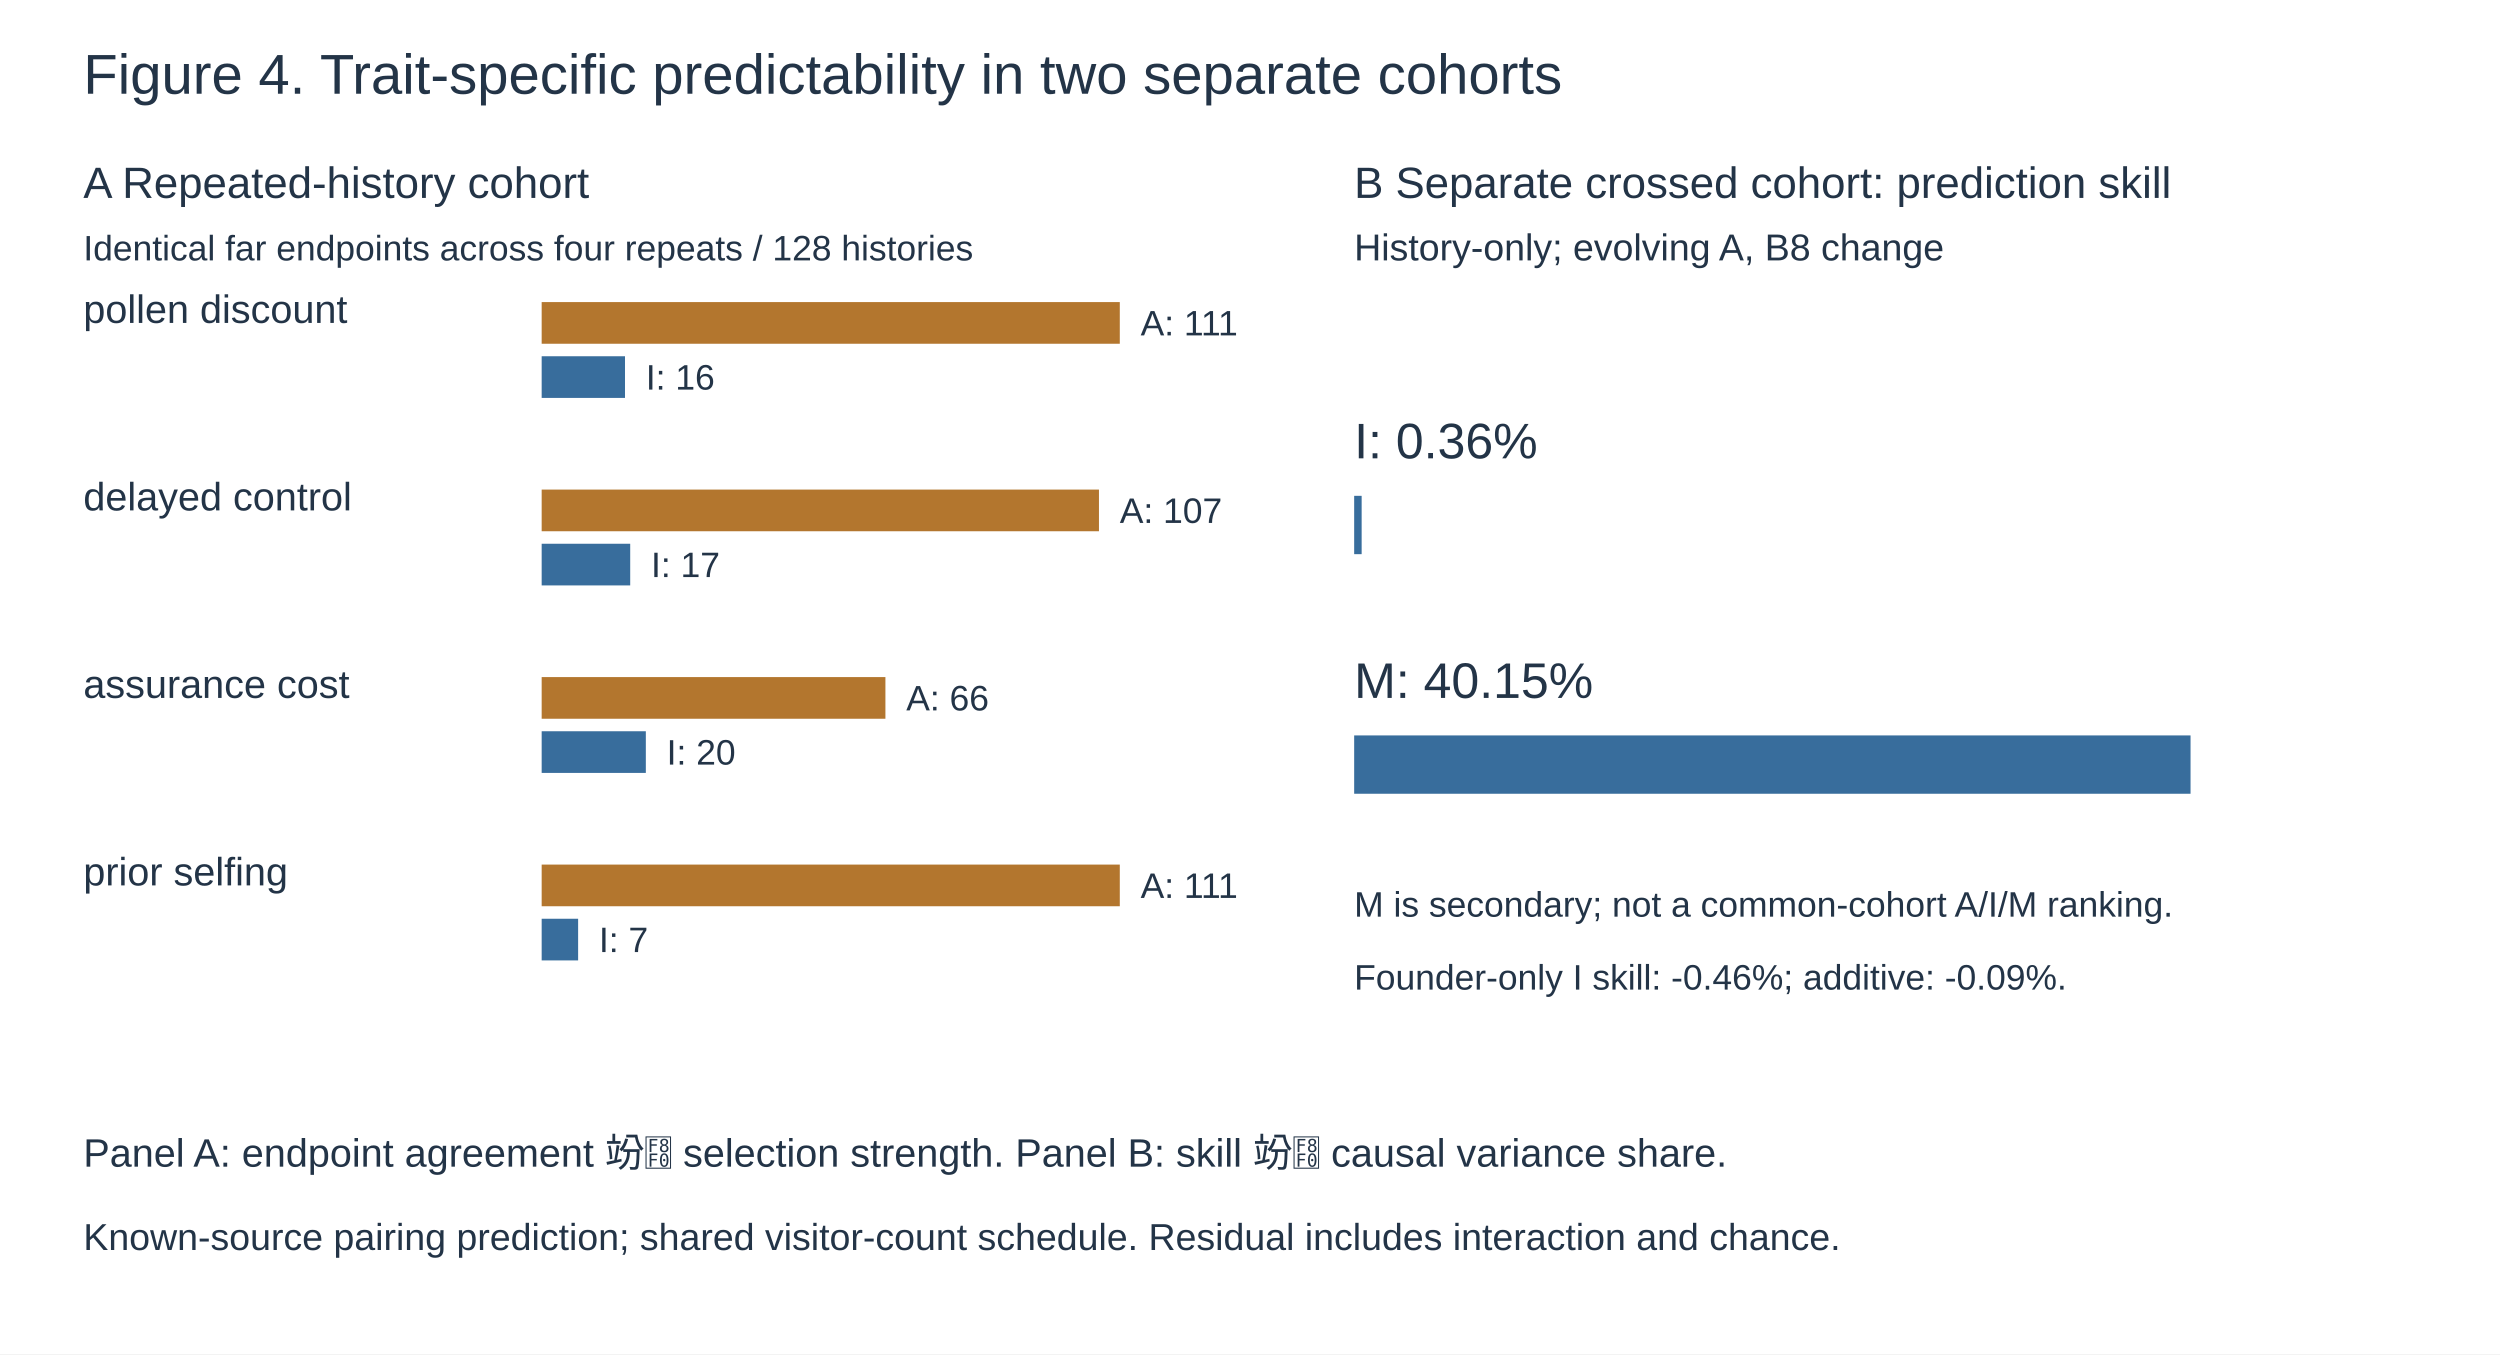
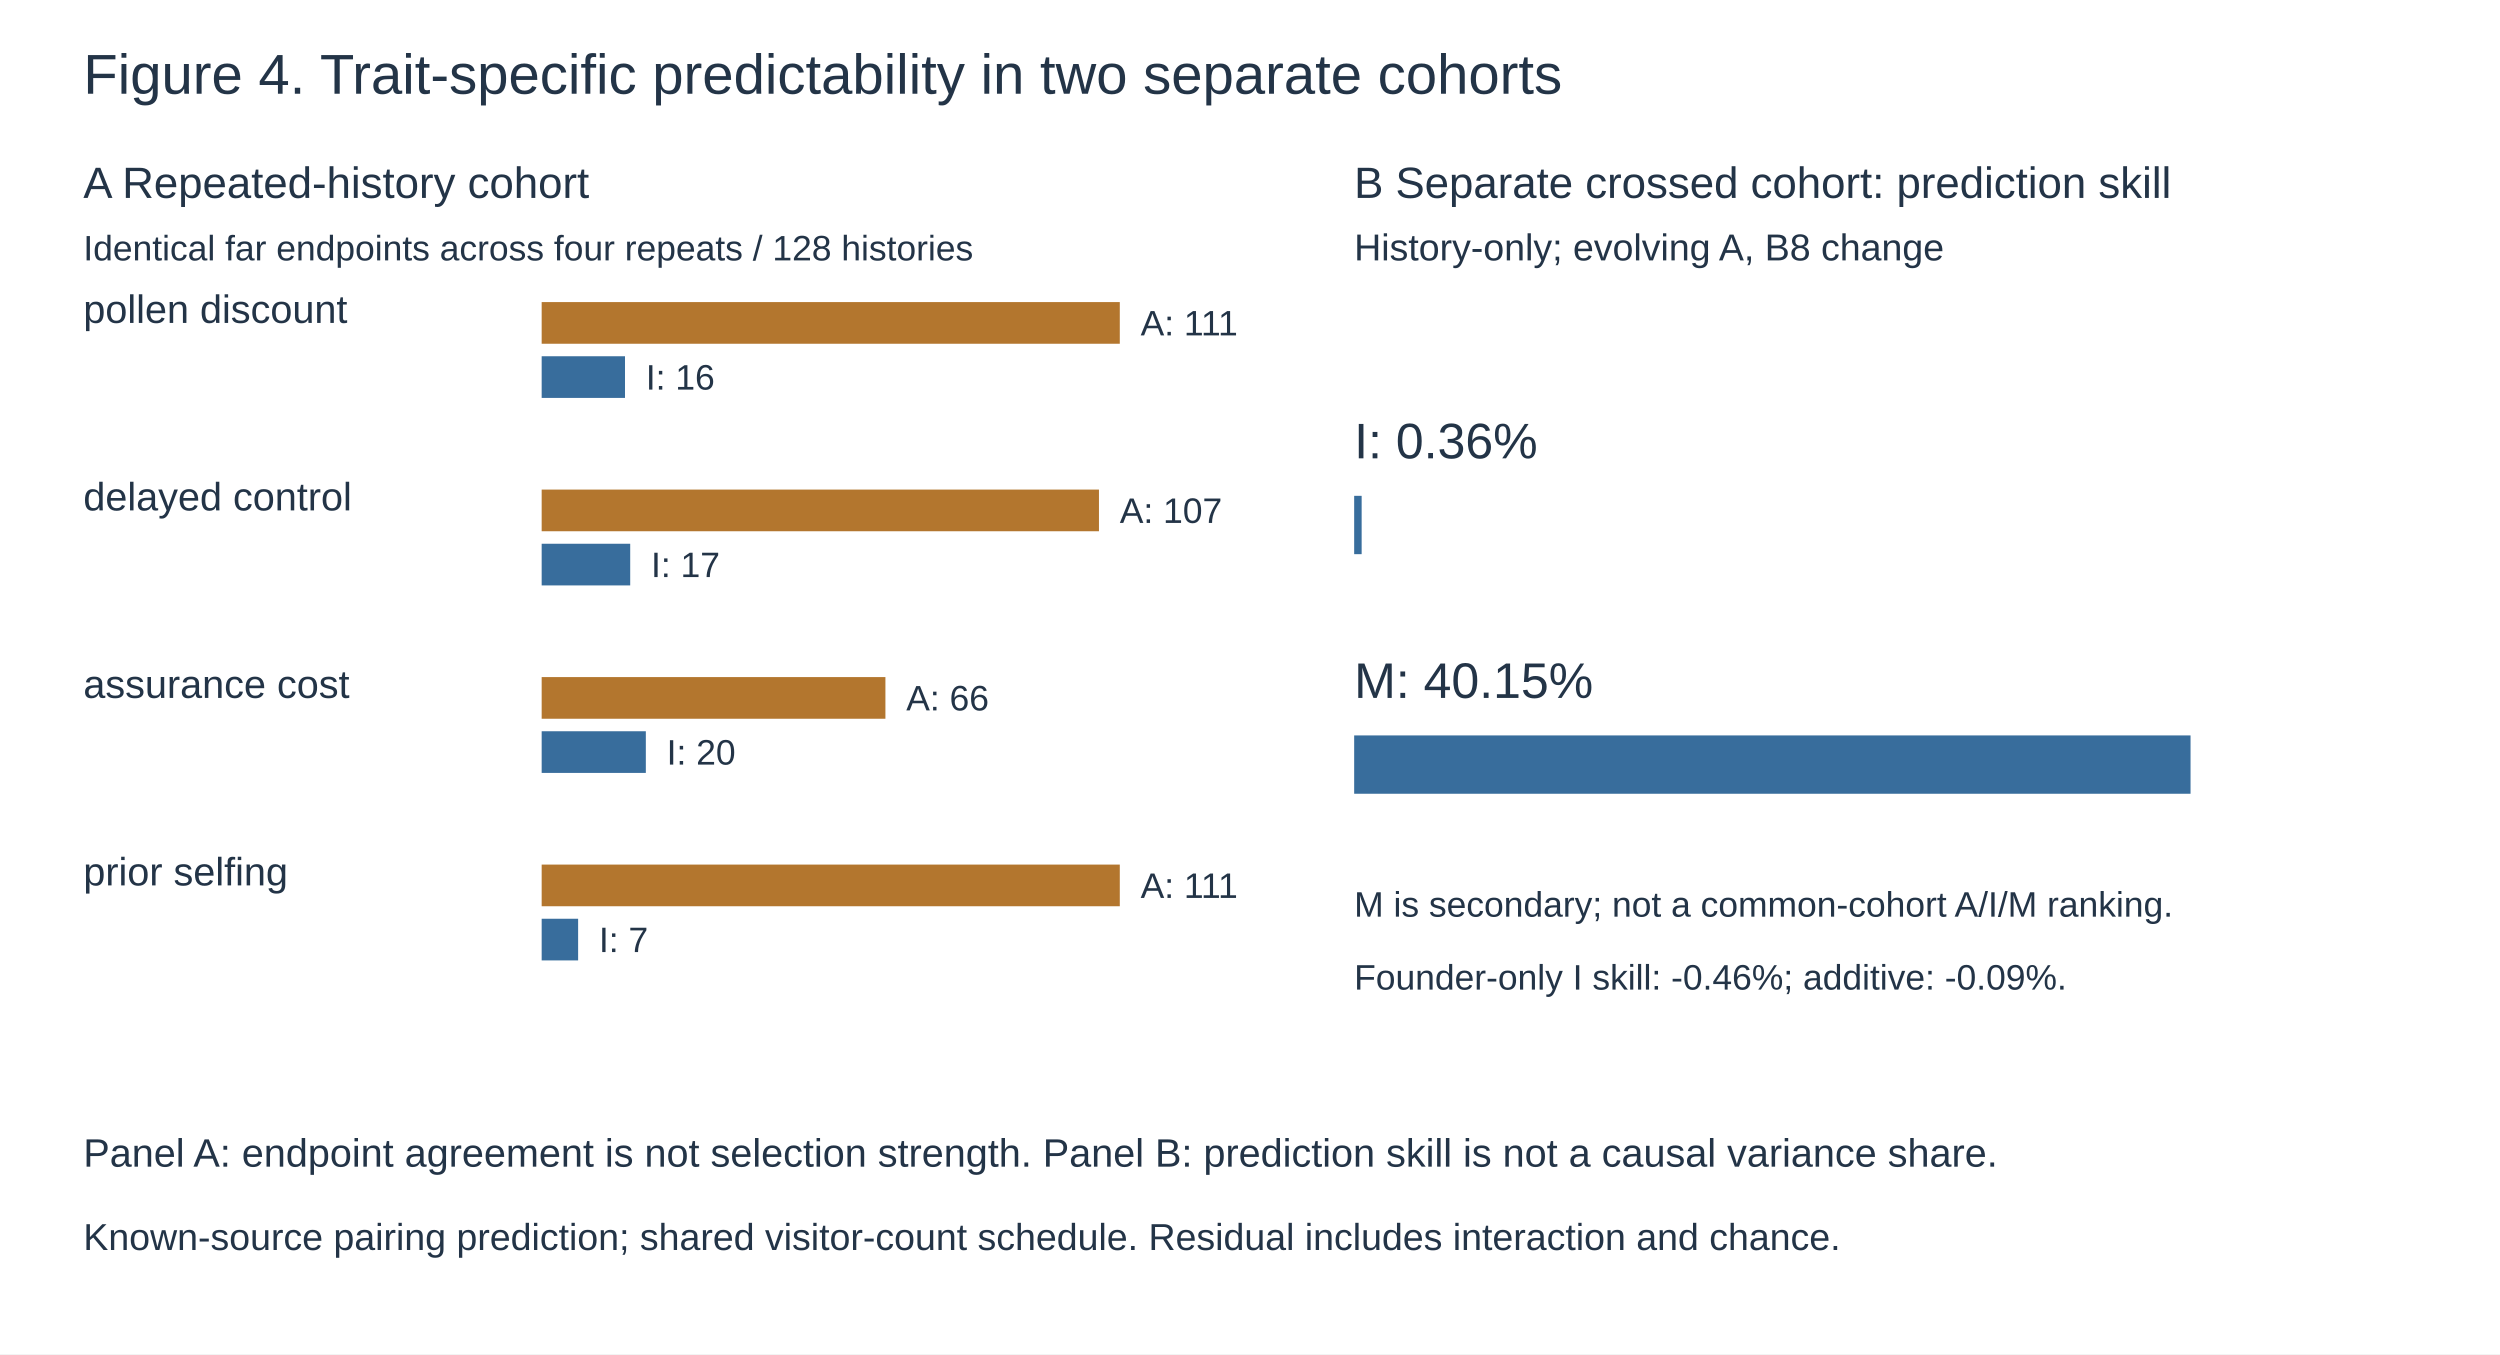
<svg xmlns="http://www.w3.org/2000/svg" width="1200" height="650" viewBox="0 0 1200 650" role="img">
  <rect width="1200" height="650" fill="white" />
  <text x="40" y="45" font-size="27" fill="#233447" font-family="Arial, sans-serif">Figure 4. Trait-specific predictability in two separate cohorts</text>
  <text x="40" y="95" font-size="21" fill="#233447" font-family="Arial, sans-serif">A  Repeated-history cohort</text>
  <text x="40" y="125" font-size="17" fill="#233447" font-family="Arial, sans-serif">Identical far endpoints across four repeats / 128 histories</text>
  <text x="40" y="155" font-size="19" fill="#233447" font-family="Arial, sans-serif">pollen discount</text>
  <rect x="260" y="145" width="277.5" height="20" fill="#b3762e" data-trait="A" data-value="111" />
  <text x="547.5" y="161" font-size="17" fill="#233447" font-family="Arial, sans-serif">A: 111</text>
  <rect x="260" y="171" width="40.0" height="20" fill="#386d9c" data-trait="I" data-value="16" />
  <text x="310.0" y="187" font-size="17" fill="#233447" font-family="Arial, sans-serif">I: 16</text>
  <text x="40" y="245" font-size="19" fill="#233447" font-family="Arial, sans-serif">delayed control</text>
  <rect x="260" y="235" width="267.5" height="20" fill="#b3762e" data-trait="A" data-value="107" />
  <text x="537.5" y="251" font-size="17" fill="#233447" font-family="Arial, sans-serif">A: 107</text>
  <rect x="260" y="261" width="42.5" height="20" fill="#386d9c" data-trait="I" data-value="17" />
  <text x="312.5" y="277" font-size="17" fill="#233447" font-family="Arial, sans-serif">I: 17</text>
  <text x="40" y="335" font-size="19" fill="#233447" font-family="Arial, sans-serif">assurance cost</text>
  <rect x="260" y="325" width="165.0" height="20" fill="#b3762e" data-trait="A" data-value="66" />
  <text x="435.0" y="341" font-size="17" fill="#233447" font-family="Arial, sans-serif">A: 66</text>
  <rect x="260" y="351" width="50.0" height="20" fill="#386d9c" data-trait="I" data-value="20" />
  <text x="320.0" y="367" font-size="17" fill="#233447" font-family="Arial, sans-serif">I: 20</text>
  <text x="40" y="425" font-size="19" fill="#233447" font-family="Arial, sans-serif">prior selfing</text>
  <rect x="260" y="415" width="277.5" height="20" fill="#b3762e" data-trait="A" data-value="111" />
  <text x="547.5" y="431" font-size="17" fill="#233447" font-family="Arial, sans-serif">A: 111</text>
  <rect x="260" y="441" width="17.5" height="20" fill="#386d9c" data-trait="I" data-value="7" />
  <text x="287.5" y="457" font-size="17" fill="#233447" font-family="Arial, sans-serif">I: 7</text>
  <text x="650" y="95" font-size="21" fill="#233447" font-family="Arial, sans-serif">B  Separate crossed cohort: prediction skill</text>
  <text x="650" y="125" font-size="18" fill="#233447" font-family="Arial, sans-serif">History-only; evolving A, B8 change</text>
  <text x="650" y="220" font-size="24" fill="#233447" font-family="Arial, sans-serif">I: 0.36%</text>
  <rect x="650" y="238" width="3.591" height="28" fill="#386d9c" data-trait="I" data-skill="0.3590596591794837" />
  <text x="650" y="335" font-size="24" fill="#233447" font-family="Arial, sans-serif">M: 40.15%</text>
  <rect x="650" y="353" width="401.462" height="28" fill="#386d9c" data-trait="M" data-skill="40.14623432390878" />
  <text x="650" y="440" font-size="17" fill="#233447" font-family="Arial, sans-serif">M is secondary; not a common-cohort A/I/M ranking.</text>
  <text x="650" y="475" font-size="17" fill="#233447" font-family="Arial, sans-serif">Founder-only I skill: -0.46%; additive: -0.09%.</text>
-   <text x="40" y="560" font-size="19" fill="#233447" font-family="Arial, sans-serif">Panel A: endpoint agreement 竕 selection strength. Panel B: skill 竕 causal variance share.</text>
+   <text x="40" y="560" font-size="19" fill="#233447" font-family="Arial, sans-serif">Panel A: endpoint agreement is not selection strength. Panel B: prediction skill is not a causal variance share.</text>
  <text x="40" y="600" font-size="18" fill="#233447" font-family="Arial, sans-serif">Known-source pairing prediction; shared visitor-count schedule. Residual includes interaction and chance.</text>
</svg>
